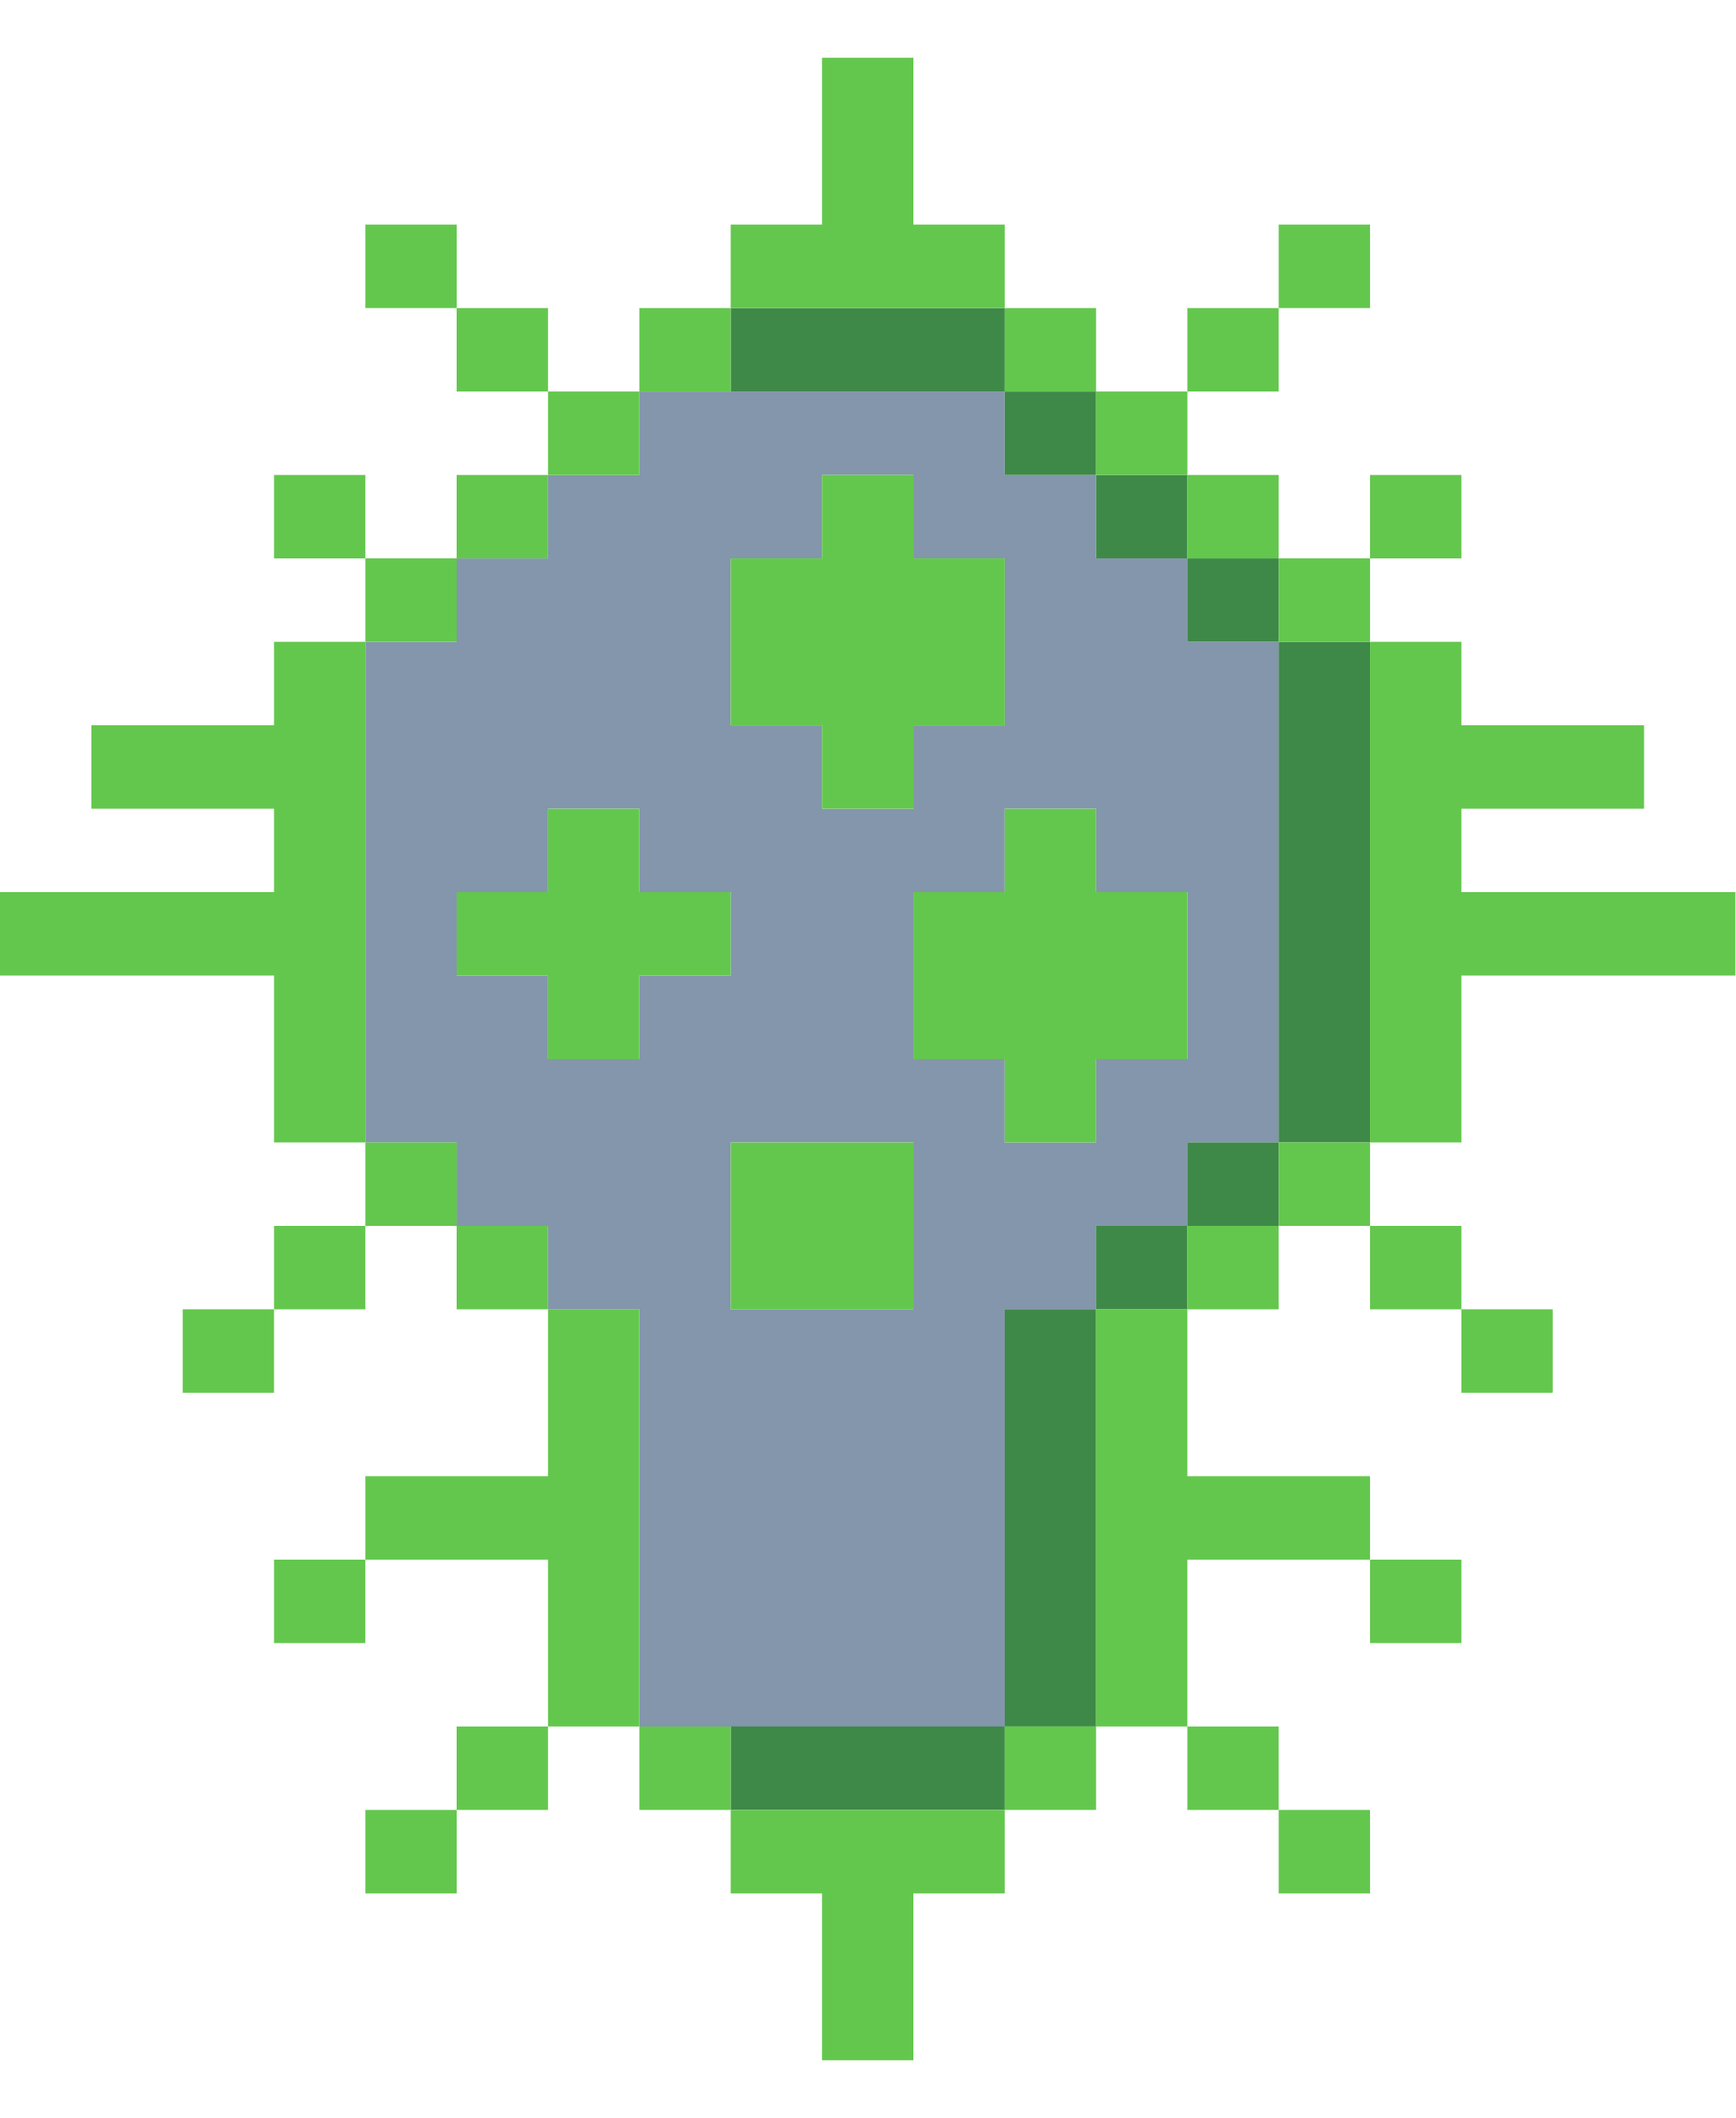
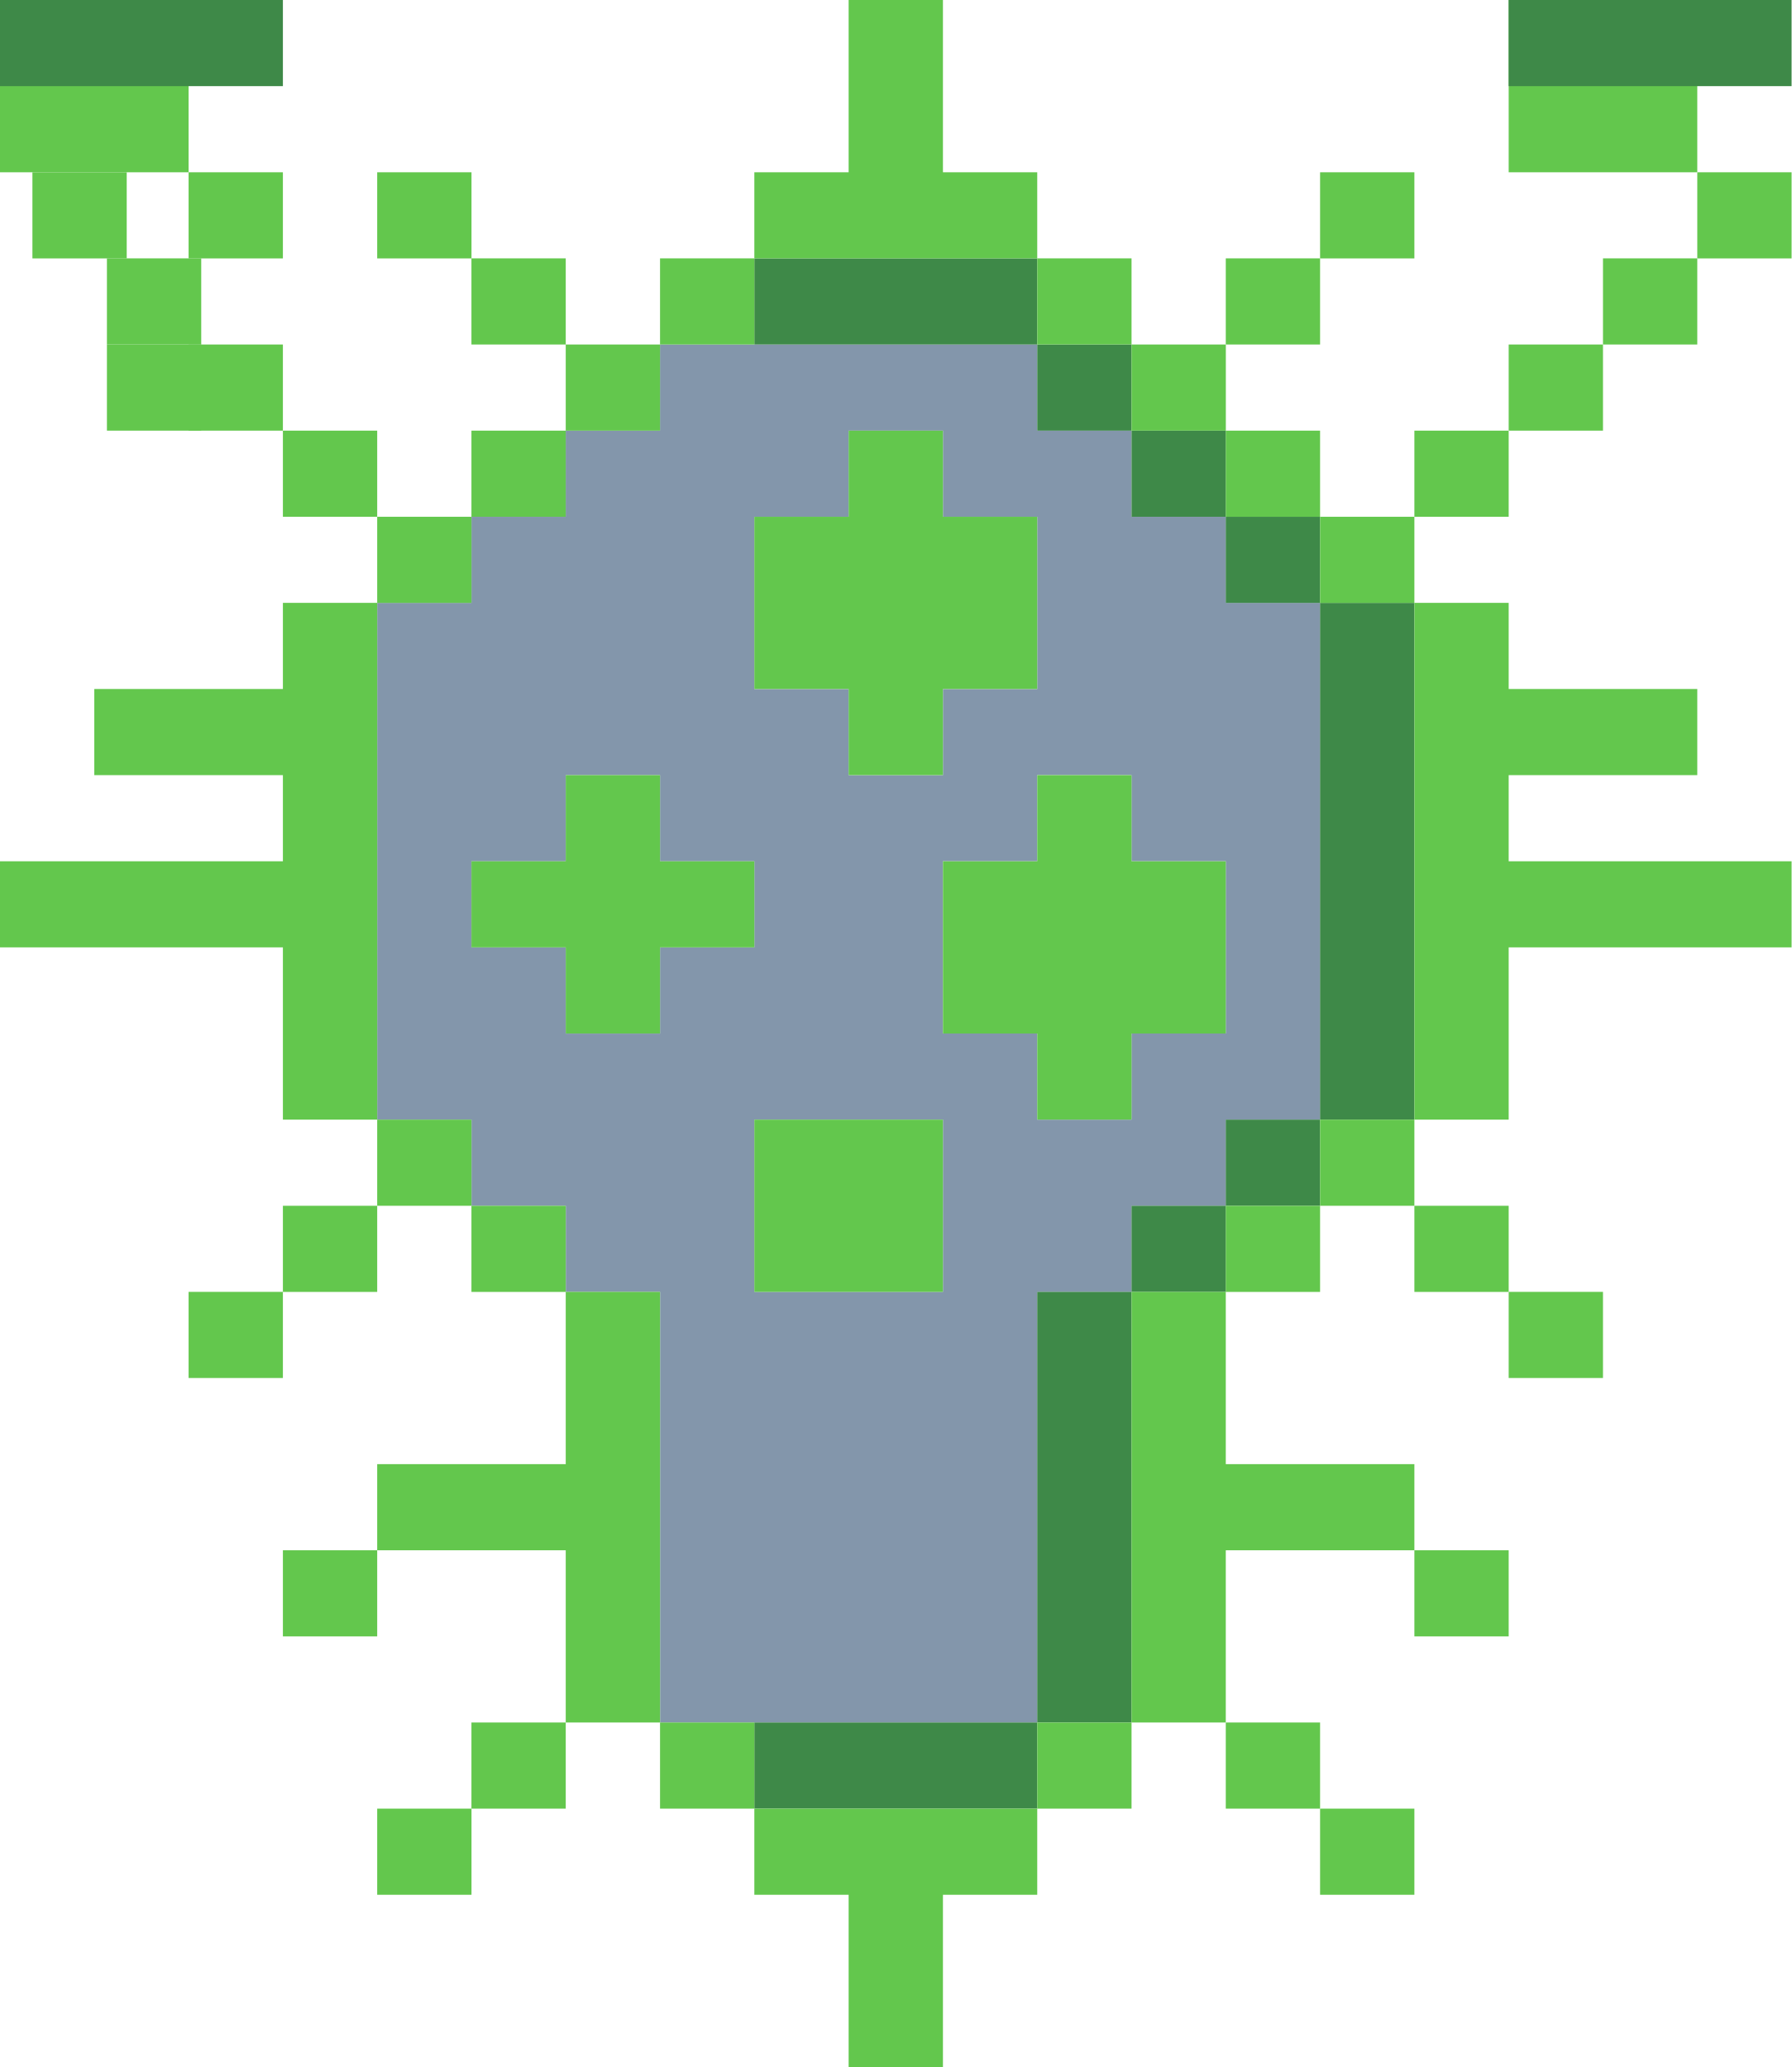
- <svg xmlns="http://www.w3.org/2000/svg" version="1.0" id="Icons" x="0px" y="0px" width="3277.3px" height="4000px" viewBox="0 0 3277.3 4000" enable-background="new 0 0 3277.3 4000" xml:space="preserve">
-   <path fill="#8396AB" d="M2242.3,1054.5h-172.5V897h-172.5V739.4h-690V897h-172.5v157.6H862.4v157.6H690v945.5h172.5v157.6h172.5  v157.6h172.5v787.9h690v-787.9h172.5v-157.6h172.5v-157.6h172.5v-945.5h-172.5V1054.5z M1724.9,897v157.6h172.5v315.2h-172.5v157.6  h-172.5v-157.6h-172.5v-315.2h172.5V897H1724.9z M862.4,1684.8h172.5v-157.6h172.5v157.6h172.5v157.6h-172.5V2000h-172.5v-157.6  H862.4V1684.8z M1379.9,2472.7v-315.2h345v315.2H1379.9z M2242.3,2000h-172.5v157.6h-172.5V2000h-172.5v-315.2h172.5v-157.6h172.5  v157.6h172.5V2000z" />
-   <rect x="1379.9" y="3260.6" fill="#3E8948" width="517.5" height="157.6" />
-   <rect x="1897.4" y="2472.7" fill="#3E8948" width="172.5" height="787.9" />
-   <rect x="2069.9" y="2315.2" fill="#3E8948" width="172.5" height="157.6" />
-   <rect x="2242.3" y="2157.6" fill="#3E8948" width="172.5" height="157.6" />
-   <rect x="2414.8" y="1212.1" fill="#3E8948" width="172.5" height="945.5" />
-   <rect x="2242.3" y="1054.5" fill="#3E8948" width="172.5" height="157.6" />
-   <rect x="2069.9" y="897" fill="#3E8948" width="172.5" height="157.6" />
-   <rect x="1897.4" y="739.4" fill="#3E8948" width="172.5" height="157.6" />
-   <rect x="1379.9" y="581.8" fill="#3E8948" width="517.5" height="157.6" />
-   <rect x="2414.8" y="3418.2" fill="#63C74D" width="172.5" height="157.6" />
-   <polygon fill="#63C74D" points="1379.9,3418.2 1379.9,3575.8 1552.4,3575.8 1552.4,3890.9 1724.9,3890.9 1724.9,3575.8   1897.4,3575.8 1897.4,3418.2 " />
-   <rect x="690" y="3418.2" fill="#63C74D" width="172.5" height="157.6" />
-   <rect x="2242.3" y="3260.6" fill="#63C74D" width="172.5" height="157.6" />
-   <rect x="1897.4" y="3260.6" fill="#63C74D" width="172.5" height="157.6" />
-   <rect x="1207.4" y="3260.6" fill="#63C74D" width="172.5" height="157.6" />
-   <rect x="862.4" y="3260.6" fill="#63C74D" width="172.5" height="157.6" />
-   <rect x="2587.3" y="2945.5" fill="#63C74D" width="172.5" height="157.6" />
-   <polygon fill="#63C74D" points="1207.4,2472.7 1034.9,2472.7 1034.9,2787.9 690,2787.9 690,2945.5 1034.9,2945.5 1034.9,3260.6   1207.4,3260.6 " />
-   <rect x="517.5" y="2945.5" fill="#63C74D" width="172.5" height="157.6" />
-   <rect x="2759.8" y="2472.7" fill="#63C74D" width="172.5" height="157.6" />
-   <polygon fill="#63C74D" points="2069.9,3260.6 2242.3,3260.6 2242.3,2945.5 2587.3,2945.5 2587.3,2787.9 2242.3,2787.9   2242.3,2472.7 2069.9,2472.7 " />
-   <rect x="345" y="2472.7" fill="#63C74D" width="172.5" height="157.6" />
-   <rect x="2587.3" y="2315.2" fill="#63C74D" width="172.5" height="157.6" />
-   <rect x="2242.3" y="2315.2" fill="#63C74D" width="172.5" height="157.6" />
-   <rect x="862.4" y="2315.2" fill="#63C74D" width="172.5" height="157.6" />
-   <rect x="517.5" y="2315.2" fill="#63C74D" width="172.5" height="157.6" />
-   <rect x="2414.8" y="2157.6" fill="#63C74D" width="172.5" height="157.6" />
-   <rect x="1379.9" y="2157.6" fill="#63C74D" width="345" height="315.2" />
-   <rect x="690" y="2157.6" fill="#63C74D" width="172.5" height="157.6" />
-   <polygon fill="#63C74D" points="690,1212.1 517.5,1212.1 517.5,1369.7 172.5,1369.7 172.5,1527.3 517.5,1527.3 517.5,1684.8   0,1684.8 0,1842.4 517.5,1842.4 517.5,2157.6 690,2157.6 " />
-   <polygon fill="#63C74D" points="2759.8,1684.8 2759.8,1527.3 3104.8,1527.3 3104.8,1369.7 2759.8,1369.7 2759.8,1212.1   2587.3,1212.1 2587.3,2157.6 2759.8,2157.6 2759.8,1842.4 3277.3,1842.4 3277.3,1684.8 " />
-   <polygon fill="#63C74D" points="1379.9,1684.8 1207.4,1684.8 1207.4,1527.3 1034.9,1527.3 1034.9,1684.8 862.4,1684.8 862.4,1842.4   1034.9,1842.4 1034.9,2000 1207.4,2000 1207.4,1842.4 1379.9,1842.4 " />
-   <polygon fill="#63C74D" points="2069.9,1527.3 1897.4,1527.3 1897.4,1684.8 1724.9,1684.8 1724.9,2000 1897.4,2000 1897.4,2157.6   2069.9,2157.6 2069.9,2000 2242.3,2000 2242.3,1684.8 2069.9,1684.8 " />
-   <polygon fill="#63C74D" points="1552.4,1527.3 1724.9,1527.3 1724.9,1369.7 1897.4,1369.7 1897.4,1054.5 1724.9,1054.5 1724.9,897   1552.4,897 1552.4,1054.5 1379.9,1054.5 1379.9,1369.7 1552.4,1369.7 " />
-   <rect x="2414.8" y="1054.5" fill="#63C74D" width="172.5" height="157.6" />
-   <rect x="690" y="1054.5" fill="#63C74D" width="172.5" height="157.6" />
-   <rect x="2587.3" y="897" fill="#63C74D" width="172.5" height="157.6" />
-   <rect x="2242.3" y="897" fill="#63C74D" width="172.5" height="157.6" />
-   <rect x="862.4" y="897" fill="#63C74D" width="172.5" height="157.6" />
-   <rect x="517.5" y="897" fill="#63C74D" width="172.5" height="157.6" />
-   <rect x="2069.9" y="739.4" fill="#63C74D" width="172.5" height="157.6" />
-   <rect x="1034.9" y="739.4" fill="#63C74D" width="172.5" height="157.6" />
-   <rect x="2242.3" y="581.8" fill="#63C74D" width="172.5" height="157.6" />
-   <rect x="1897.4" y="581.8" fill="#63C74D" width="172.5" height="157.6" />
-   <rect x="1207.4" y="581.8" fill="#63C74D" width="172.5" height="157.6" />
-   <rect x="862.4" y="581.8" fill="#63C74D" width="172.5" height="157.6" />
-   <rect x="2414.8" y="424.2" fill="#63C74D" width="172.5" height="157.6" />
-   <polygon fill="#63C74D" points="1897.4,581.8 1897.4,424.2 1724.9,424.2 1724.9,109.1 1552.4,109.1 1552.4,424.2 1379.9,424.2   1379.9,581.8 " />
-   <rect x="690" y="424.2" fill="#63C74D" width="172.5" height="157.6" />
+ <svg xmlns="http://www.w3.org/2000/svg" version="1.0" id="Icons" x="0px" y="0px" width="3277.3px" height="3781.8px" viewBox="0 0 3277.3 3781.8" enable-background="new 0 0 3277.3 3781.8" xml:space="preserve">
+   <path fill="#8396AB" d="M2242.3,945.5h-172.5V787.9h-172.5V630.3h-690v157.6h-172.5v157.6H862.4V1103H690v945.5h172.5v157.6h172.5  v157.6h172.5v787.9h690v-787.9h172.5v-157.6h172.5v-157.6h172.5V1103h-172.5V945.5z M1724.9,787.9v157.6h172.5v315.2h-172.5v157.6  h-172.5v-157.6h-172.5V945.5h172.5V787.9H1724.9z M862.4,1575.8h172.5v-157.6h172.5v157.6h172.5v157.6h-172.5v157.6h-172.5v-157.6  H862.4V1575.8z M1379.9,2363.6v-315.2h345v315.2H1379.9z M2242.3,1890.9h-172.5v157.6h-172.5v-157.6h-172.5v-315.2h172.5v-157.6  h172.5v157.6h172.5V1890.9z" />
+   <rect x="1379.9" y="3151.5" fill="#3E8948" width="517.5" height="157.6" />
+   <rect x="1897.4" y="2363.6" fill="#3E8948" width="172.5" height="787.9" />
+   <rect x="2069.9" y="2206.1" fill="#3E8948" width="172.5" height="157.6" />
+   <rect x="2242.3" y="2048.5" fill="#3E8948" width="172.5" height="157.6" />
+   <rect x="2414.8" y="1103" fill="#3E8948" width="172.5" height="945.5" />
+   <rect x="2242.3" y="945.5" fill="#3E8948" width="172.5" height="157.6" />
+   <rect x="2069.9" y="787.9" fill="#3E8948" width="172.5" height="157.6" />
+   <rect x="1897.4" y="630.3" fill="#3E8948" width="172.5" height="157.6" />
+   <rect x="1379.9" y="472.7" fill="#3E8948" width="517.5" height="157.6" />
+   <rect x="2414.8" y="3309.1" fill="#63C74D" width="172.5" height="157.6" />
+   <polygon fill="#63C74D" points="1379.9,3309.1 1379.9,3466.7 1552.4,3466.7 1552.4,3781.8 1724.9,3781.8 1724.9,3466.7   1897.4,3466.7 1897.4,3309.1 " />
+   <rect x="690" y="3309.1" fill="#63C74D" width="172.5" height="157.6" />
+   <rect x="2242.3" y="3151.5" fill="#63C74D" width="172.5" height="157.6" />
+   <rect x="1897.4" y="3151.5" fill="#63C74D" width="172.5" height="157.6" />
+   <rect x="1207.4" y="3151.5" fill="#63C74D" width="172.5" height="157.6" />
+   <rect x="862.4" y="3151.5" fill="#63C74D" width="172.5" height="157.6" />
+   <rect x="2587.3" y="2836.4" fill="#63C74D" width="172.5" height="157.6" />
+   <polygon fill="#63C74D" points="1207.4,2363.6 1034.9,2363.6 1034.9,2678.8 690,2678.8 690,2836.4 1034.9,2836.4 1034.9,3151.5   1207.4,3151.5 " />
+   <rect x="517.5" y="2836.4" fill="#63C74D" width="172.5" height="157.6" />
+   <rect x="2759.8" y="2363.6" fill="#63C74D" width="172.5" height="157.6" />
+   <polygon fill="#63C74D" points="2069.9,3151.5 2242.3,3151.5 2242.3,2836.4 2587.3,2836.4 2587.3,2678.8 2242.3,2678.8   2242.3,2363.6 2069.9,2363.6 " />
+   <rect x="345" y="2363.6" fill="#63C74D" width="172.5" height="157.6" />
+   <rect x="2587.3" y="2206.1" fill="#63C74D" width="172.5" height="157.6" />
+   <rect x="2242.3" y="2206.1" fill="#63C74D" width="172.5" height="157.6" />
+   <rect x="862.4" y="2206.1" fill="#63C74D" width="172.5" height="157.6" />
+   <rect x="517.5" y="2206.1" fill="#63C74D" width="172.5" height="157.6" />
+   <rect x="2414.8" y="2048.5" fill="#63C74D" width="172.5" height="157.6" />
+   <rect x="1379.9" y="2048.5" fill="#63C74D" width="345" height="315.2" />
+   <rect x="690" y="2048.5" fill="#63C74D" width="172.5" height="157.6" />
+   <polygon fill="#63C74D" points="690,1103 517.5,1103 517.5,1260.6 172.5,1260.6 172.5,1418.2 517.5,1418.2 517.5,1575.8 0,1575.8   0,1733.3 517.5,1733.3 517.5,2048.5 690,2048.5 " />
+   <polygon fill="#63C74D" points="2759.8,1575.8 2759.8,1418.2 3104.8,1418.2 3104.8,1260.6 2759.8,1260.6 2759.8,1103 2587.3,1103   2587.3,2048.5 2759.8,2048.5 2759.8,1733.3 3277.3,1733.3 3277.3,1575.8 " />
+   <polygon fill="#63C74D" points="1379.9,1575.8 1207.4,1575.8 1207.4,1418.2 1034.9,1418.2 1034.9,1575.8 862.4,1575.8 862.4,1733.3   1034.9,1733.3 1034.9,1890.9 1207.4,1890.9 1207.4,1733.3 1379.9,1733.3 " />
+   <polygon fill="#63C74D" points="2069.9,1418.2 1897.4,1418.2 1897.4,1575.8 1724.9,1575.8 1724.9,1890.9 1897.4,1890.9   1897.4,2048.5 2069.9,2048.5 2069.9,1890.9 2242.3,1890.9 2242.3,1575.8 2069.9,1575.8 " />
+   <polygon fill="#63C74D" points="1552.4,1418.2 1724.9,1418.2 1724.9,1260.6 1897.4,1260.6 1897.4,945.5 1724.9,945.5 1724.9,787.9   1552.4,787.9 1552.4,945.5 1379.9,945.5 1379.9,1260.6 1552.4,1260.6 " />
+   <rect x="2414.8" y="945.5" fill="#63C74D" width="172.5" height="157.6" />
+   <rect x="690" y="945.5" fill="#63C74D" width="172.5" height="157.6" />
+   <rect x="2587.3" y="787.9" fill="#63C74D" width="172.5" height="157.6" />
+   <rect x="2242.3" y="787.9" fill="#63C74D" width="172.5" height="157.6" />
+   <rect x="862.4" y="787.9" fill="#63C74D" width="172.5" height="157.6" />
+   <rect x="517.5" y="787.9" fill="#63C74D" width="172.5" height="157.6" />
+   <rect x="2069.9" y="630.3" fill="#63C74D" width="172.5" height="157.6" />
+   <rect x="1034.9" y="630.3" fill="#63C74D" width="172.5" height="157.6" />
+   <rect x="2242.3" y="472.7" fill="#63C74D" width="172.5" height="157.6" />
+   <rect x="1897.4" y="472.7" fill="#63C74D" width="172.5" height="157.6" />
+   <rect x="1207.4" y="472.7" fill="#63C74D" width="172.5" height="157.6" />
+   <rect x="862.4" y="472.7" fill="#63C74D" width="172.5" height="157.6" />
+   <rect x="2414.8" y="315.2" fill="#63C74D" width="172.5" height="157.6" />
+   <polygon fill="#63C74D" points="1897.4,472.7 1897.4,315.2 1724.9,315.2 1724.9,0 1552.4,0 1552.4,315.2 1379.9,315.2 1379.9,472.7   " />
+   <rect x="690" y="315.2" fill="#63C74D" width="172.5" height="157.6" />
+   <rect x="345" y="630.3" fill="#63C74D" width="172.5" height="157.6" />
+   <rect x="195.6" y="630.3" fill="#63C74D" width="172.5" height="157.6" />
+   <rect x="195.6" y="472.7" fill="#63C74D" width="172.5" height="157.6" />
+   <rect fill="#63C74D" width="345" height="315.2" />
+   <rect x="59.3" y="315.2" fill="#63C74D" width="172.5" height="157.6" />
+   <rect x="345" y="315.2" fill="#63C74D" width="172.5" height="157.6" />
+   <rect fill="#3E8948" width="517.5" height="157.6" />
+   <rect x="2759.8" y="630.3" fill="#63C74D" width="172.5" height="157.6" />
+   <rect x="2759.8" y="0" fill="#63C74D" width="345" height="315.2" />
+   <rect x="3104.8" y="315.2" fill="#63C74D" width="172.5" height="157.6" />
+   <rect x="2932.3" y="472.7" fill="#63C74D" width="172.5" height="157.6" />
+   <rect x="2759.8" y="0" fill="#3E8948" width="517.5" height="157.6" />
</svg>
